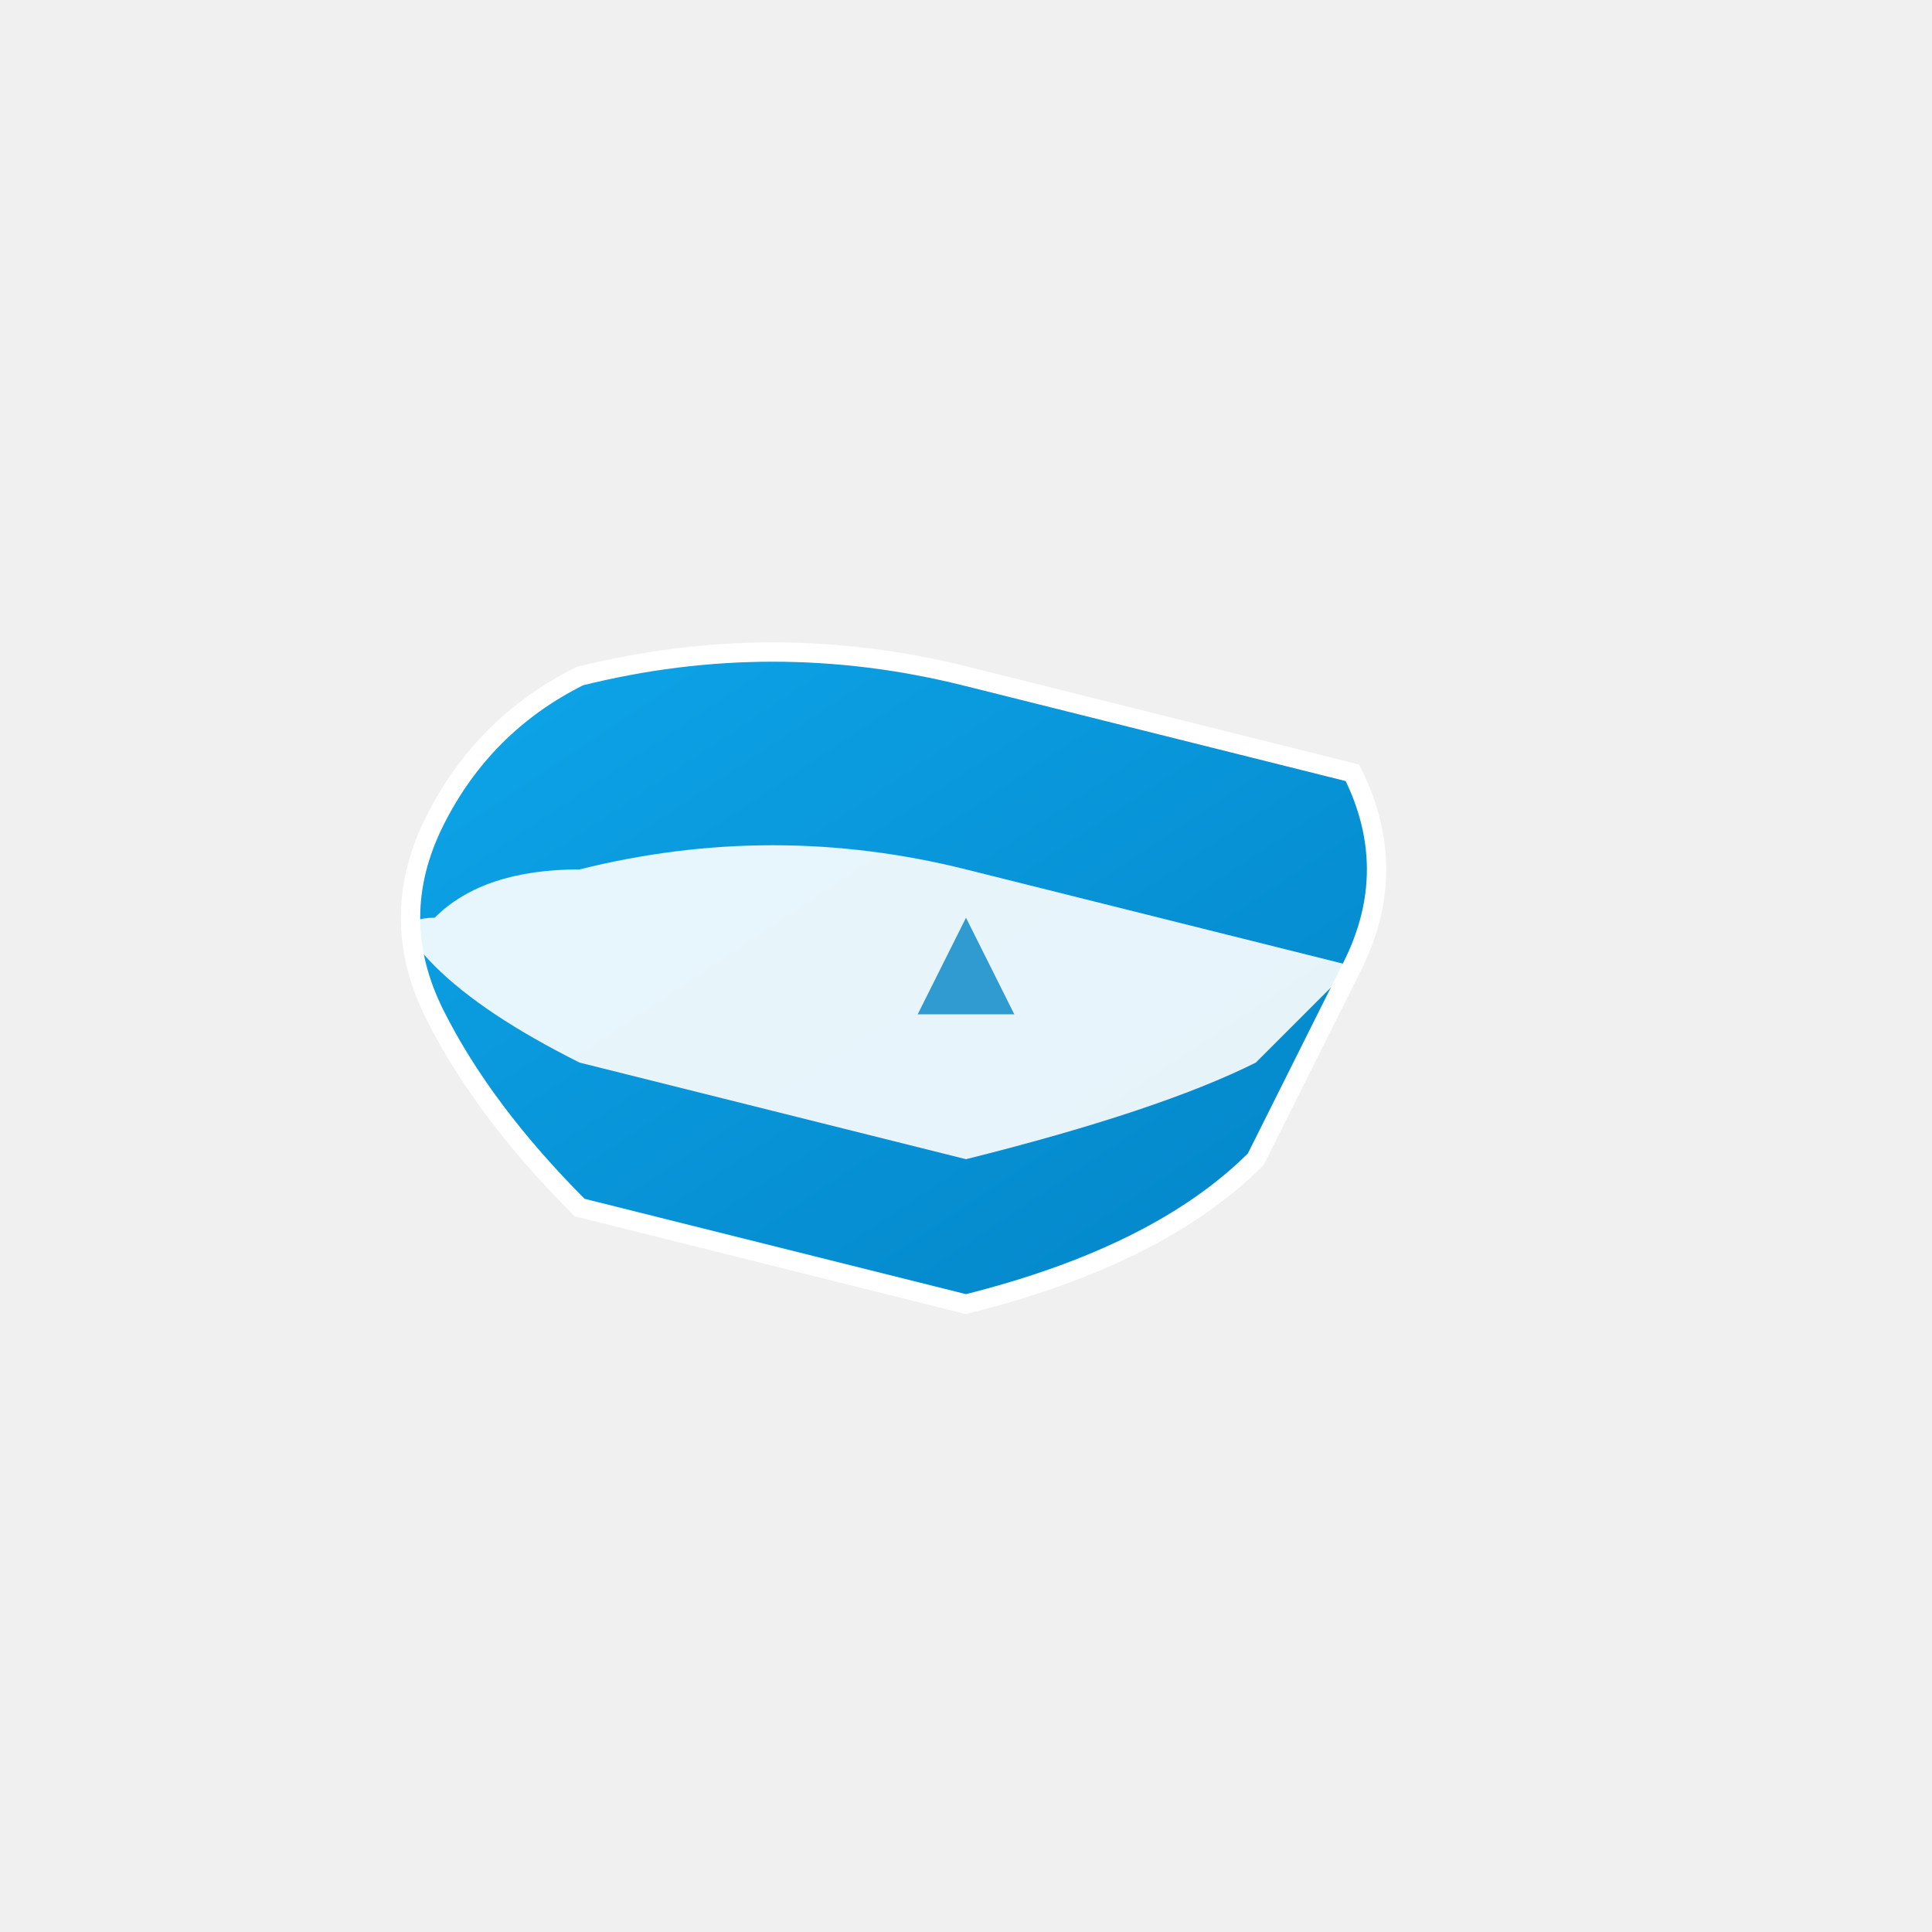
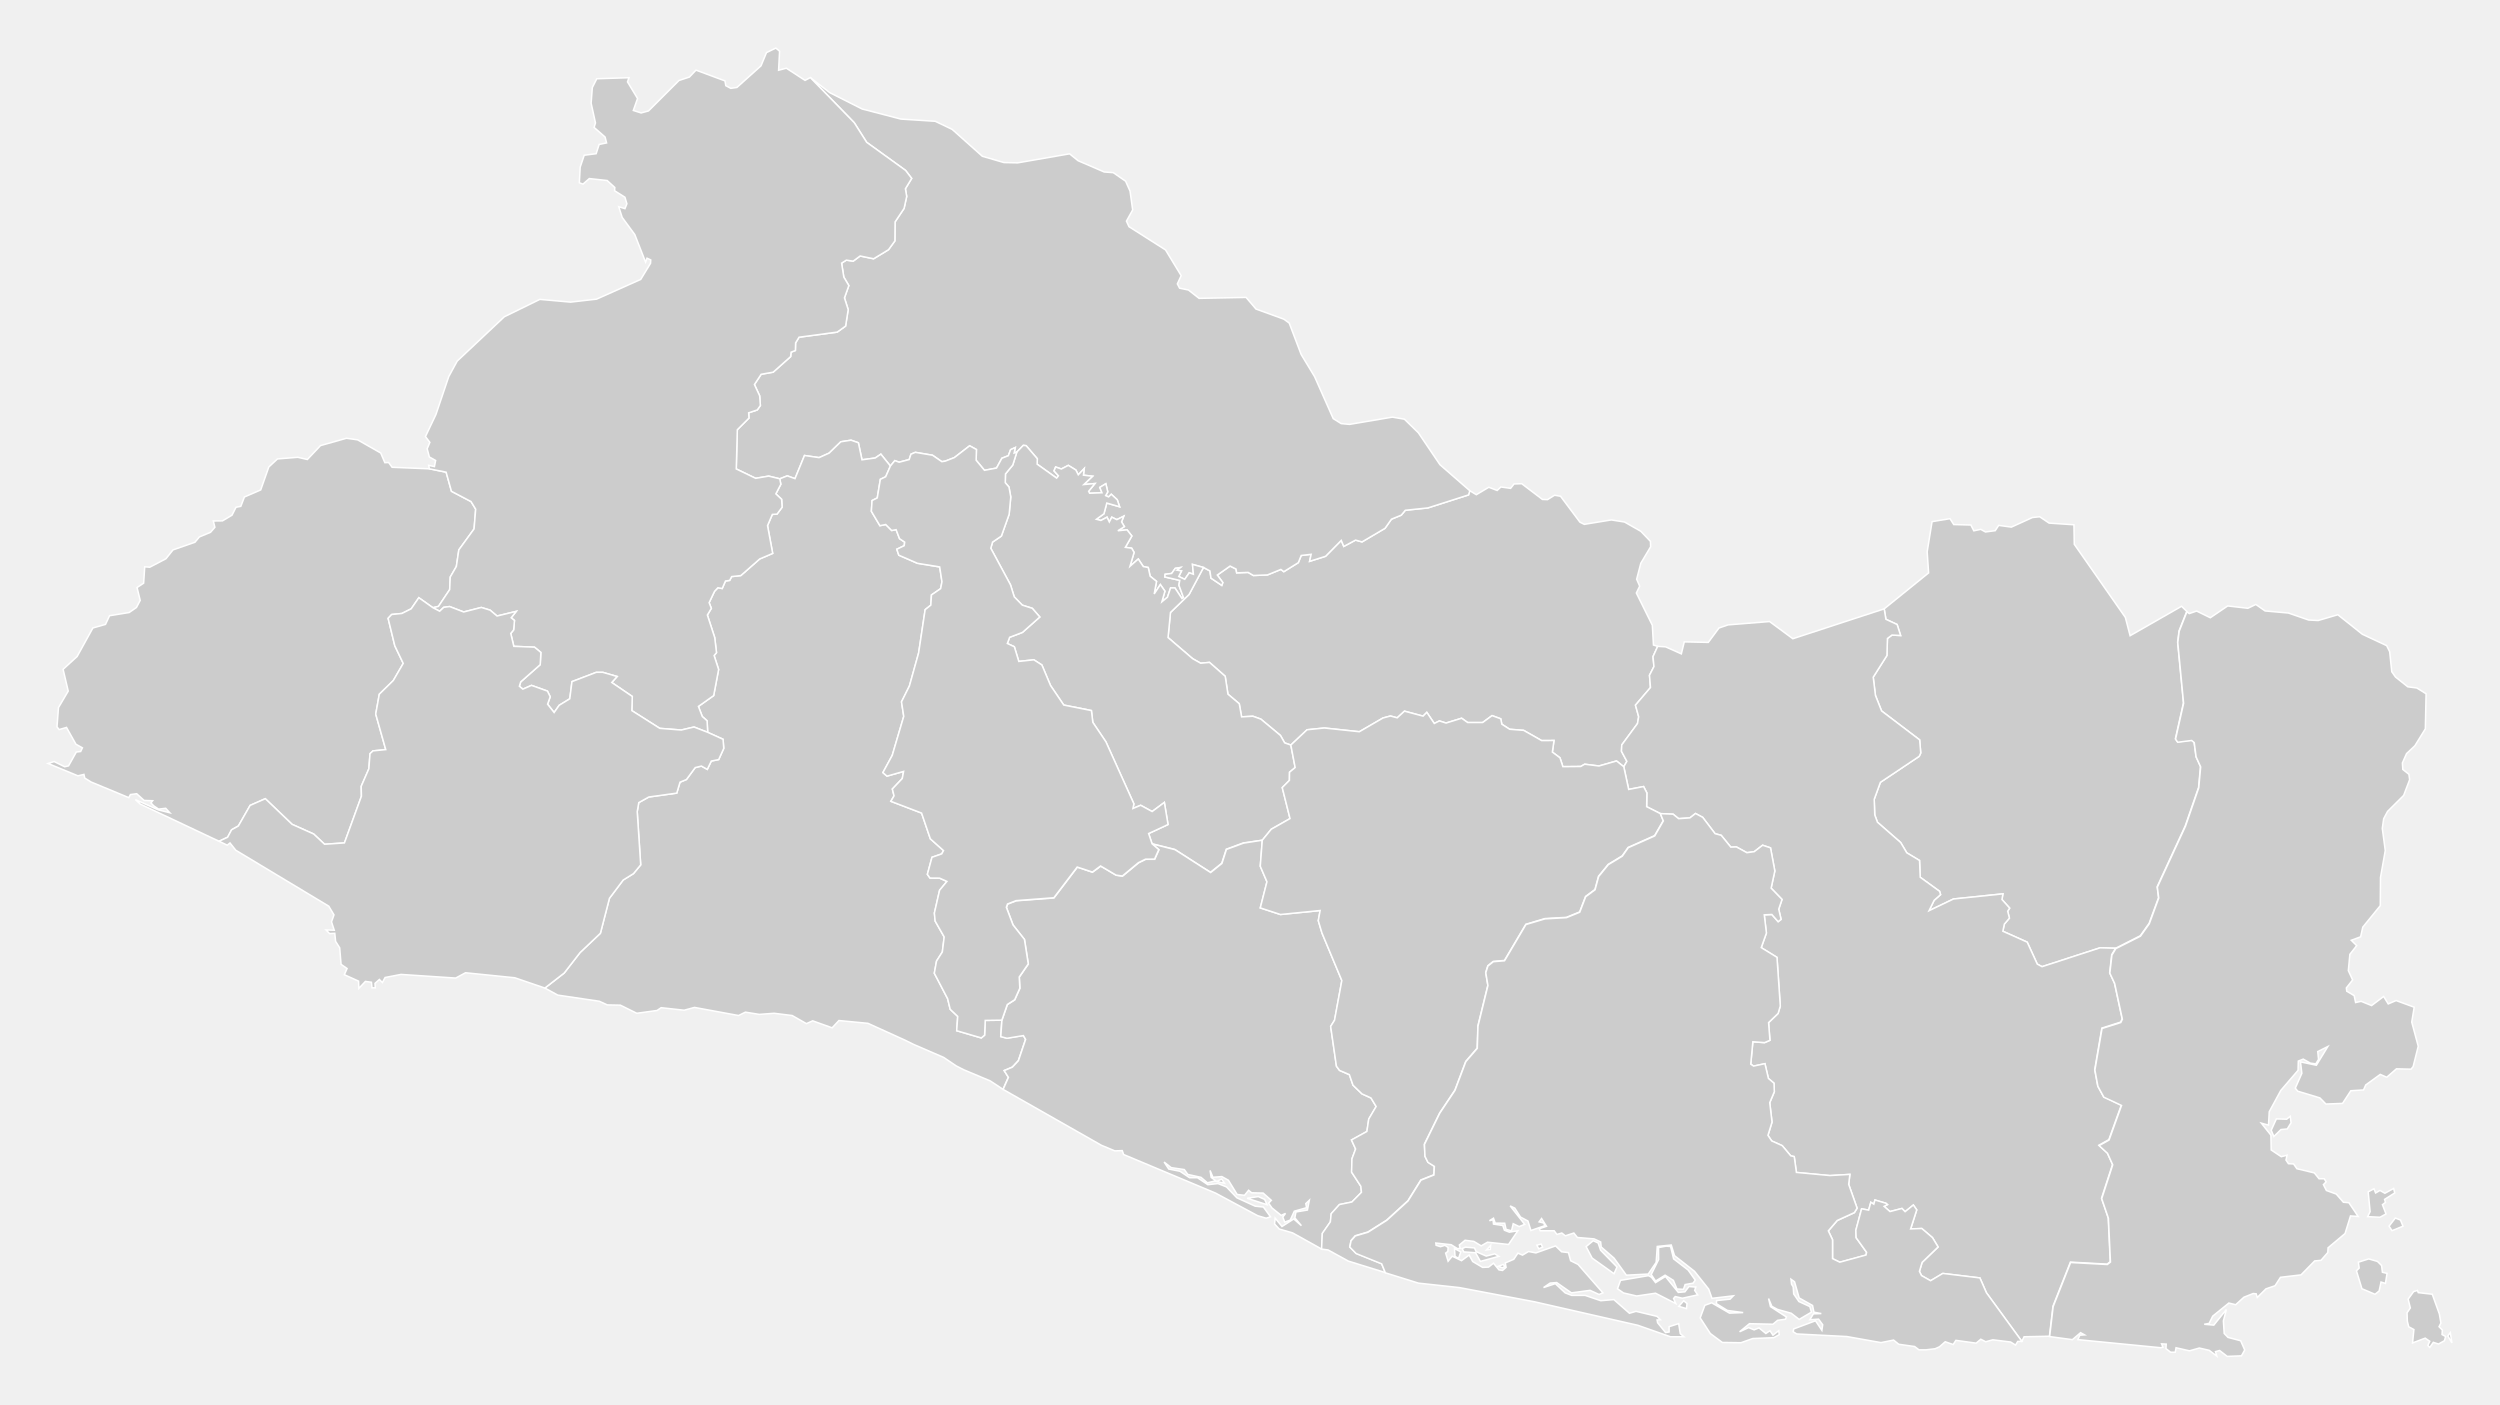
- <svg xmlns="http://www.w3.org/2000/svg" width="200" height="200" viewBox="0 0 200 200">
+ <svg xmlns="http://www.w3.org/2000/svg" xmlns:ns1="http://amcharts.com/ammap" version="1.1" viewBox="-15.838 -15.838 823.586 462.676">
  <defs>
-     <linearGradient id="salvadorBlue" x1="0%" y1="0%" x2="100%" y2="100%">
-       <stop offset="0%" style="stop-color:#0EA5E9;stop-opacity:1" />
-       <stop offset="100%" style="stop-color:#0284C7;stop-opacity:1" />
-     </linearGradient>
+     <style type="text/css">
+ 			.land
+ 			{
+ 				fill: #CCCCCC;
+ 				fill-opacity: 1;
+ 				stroke:white;
+ 				stroke-opacity: 1;
+ 				stroke-width:0.5;
+ 			}
+ 		</style>
+     <ns1:ammap projection="mercator" leftLongitude="-90.125" topLatitude="14.451" rightLongitude="-87.684" bottomLatitude="13.152" />
  </defs>
-   <path d="M60 70 Q80 65 100 70 Q120 75 140 80 Q145 90 140 100 Q135 110 130 120 Q120 130 100 135 Q80 130 60 125 Q50 115 45 105 Q40 95 45 85 Q50 75 60 70 Z" fill="url(#salvadorBlue)" stroke="#FFFFFF" stroke-width="2" />
-   <path d="M60 90 Q80 85 100 90 Q120 95 140 100 Q135 105 130 110 Q120 115 100 120 Q80 115 60 110 Q50 105 45 100 Q40 95 45 95 Q50 90 60 90 Z" fill="#FFFFFF" opacity="0.9" />
-   <polygon points="100,95 105,105 95,105" fill="#0284C7" opacity="0.8" />
+   <g>
+     <path id="SV-AH" title="Ahuachapán" class="land" d="M101.97,129.06L109.58,133.4L110.95,136.59L112.19,136.53L113.33,138.1L125.61,138.61L125.61,138.61L131.13,139.71L132.89,146.01L139.34,149.4L140.87,151.91L140.34,158.4L135.32,165.31L134.5,170.79L132.49,174.26L132.3,178.41L128.6,183.93L126.79,184.37L126.79,184.37L122.13,181.07L119.62,184.73L116.56,186.26L113.19,186.6L112.02,187.86L114.23,196.92L117,202.7L113.73,208.35L109.12,212.86L107.94,219.4L111.24,231.11L107.03,231.53L106.06,232.44L105.68,237.42L103.16,243.2L103.23,246.46L97.63,261.85L91.09,262.29L87.49,258.91L80.39,255.73L71.56,247.28L66.56,249.49L62.7,256.26L60.46,257.52L59.15,259.97L56.33,261.3L56.33,261.3L30.37,249.05L28.75,247.58L36.32,250.97L40.1,251.91L38.75,250.44L36.4,250.71L34.79,249.61L33.89,248.68L34.43,247.95L31.63,247.85L29.2,245.64L27.13,245.92L26.59,246.93L14.15,241.77L12.08,240.48L11.81,239.28L9.82,239.74L0,235.68L2,235.05L5.48,236.76L6.74,236.47L9.31,231.9L10.73,231.74L11.31,230.53L9.17,229.33L6.07,223.8L3.63,224.51L2.94,223.6L3.43,217.26L6.64,211.83L4.95,204.66L9.58,200.42L14.76,191.04L18.91,189.86L20.26,187L26.71,185.95L29.11,184.29L30.35,181.95L29.31,177.72L31.48,176.27L31.84,170.89L33.51,171.02L38.84,168.22L41.15,165.32L48.39,162.79L49.84,161.05L53.52,159.52L54.95,157.87L54.43,155.79L57.46,155.75L60.6,153.87L61.91,151.27L63.49,150.97L64.68,147.89L70.05,145.56L72.72,138L75.57,135.35L82.27,134.81L85.42,135.54L89.74,130.96L98.29,128.54z" />
+     <path id="SV-CA" title="Cabañas" class="land" d="M485.47,143.51L492.28,148.69L493.96,148.76L496.29,147.31L498.26,147.65L504.64,156.18L506.08,156.9L514.98,155.45L519.33,156.13L524.69,159.18L527.87,162.5L527.94,164.27L524.7,169.71L523.33,174.97L524.33,177.26L523.23,179.52L528.49,190.14L528.87,196.66L530.26,197.1L530.26,197.1L528.72,200.48L529.03,203.75L527.56,206.61L527.89,210.65L522.94,216.46L524,220.29L523.61,222.52L518.43,229.56L518.33,231.65L520.11,234.98L519.09,236.75L519.09,236.75L516.7,234.85L510.92,236.51L506.21,235.92L504.91,236.67L499.03,236.73L498.07,233.81L495.56,231.93L496.1,228.11L492.03,228.14L486.1,224.77L481.5,224.41L478.92,222.75L478.56,220.96L475.7,219.91L472.59,222.19L467.66,222.19L465.68,220.77L460.54,222.36L458.35,221.66L456.67,222.5L454.2,218.84L452.97,220.08L446.84,218.44L444.45,220.64L442.22,220.04L439.76,220.7L431.98,225.22L420.45,223.99L414.75,224.57L409.41,229.61L409.41,229.61L407.37,228.89L405.97,226.43L399.52,221.06L396.9,220.12L393.19,220.32L392.41,215.99L388.69,212.85L387.78,206.95L382.61,202.38L379.71,202.65L377.05,201.15L368.95,194.2L369.76,185.92L375.89,179.99L380.64,171.1L380.64,171.1L382.76,172.25L383.1,174.62L386.66,177.01L387,176.07L385.19,173.6L389.39,170.64L391.36,171.62L391.56,172.88L395.35,172.73L397.07,173.75L401.71,173.56L406.13,171.75L407.1,172.49L411.87,169.52L412.83,167.15L416.1,166.77L415.59,169.09L420.85,167.42L426.02,162.18L426.85,164.17L430.73,162.09L432.86,162.68L440.43,158.21L442.55,155.2L445.79,153.87L447.12,152.26L454.55,151.49L467.95,147.2L468.37,145.83L468.37,145.83L470.51,147.13L474.63,144.68L477.38,145.74L478.6,144.59L481.81,145.04L482.95,143.59z" />
+     <path id="SV-CH" title="Chalatenango" class="land" d="M319.44,37.81L336.53,34.84L339.32,37.11L347.93,40.82L350.91,41.04L354.97,43.85L356.44,47.13L357.3,53.32L355.25,57.01L356.09,58.84L368.13,66.5L373.28,74.97L372.02,77.69L372.76,79.1L375.67,79.7L379.18,82.45L394.66,82.14L397.93,85.98L407.06,89.29L408.87,90.59L412.8,100.93L417.23,108.24L423.37,122.07L425.99,123.71L428.74,123.97L442.85,121.58L446.82,122.26L451.42,126.74L458.53,137.25L468.37,145.83L468.37,145.83L467.95,147.2L454.55,151.49L447.12,152.26L445.79,153.87L442.55,155.2L440.43,158.21L432.86,162.68L430.73,162.09L426.85,164.17L426.02,162.18L420.85,167.42L415.59,169.09L416.1,166.77L412.83,167.15L411.87,169.52L407.1,172.49L406.13,171.75L401.71,173.56L397.07,173.75L395.35,172.73L391.56,172.88L391.36,171.62L389.39,170.64L385.19,173.6L387,176.07L386.66,177.01L383.1,174.62L382.76,172.25L380.64,171.1L380.64,171.1L377.01,170.1L377.31,173.35L375.94,172.86L374.46,175.01L372.48,174.08L373.39,172.26L371.88,171.99L372.96,171.14L371.34,171.4L370.14,173.08L368,173.36L367.9,174.23L372.82,175.36L372.54,176.94L374.04,181.02L373.53,181.34L371.22,177.85L369.79,177.85L368.76,180.91L366.93,182.41L367.93,178.91L366.42,176.74L364.39,179.84L365.16,175.69L363.06,173.99L362.43,171.12L360.8,170.81L359.15,168.32L356.42,170.72L357.77,166.15L356.96,164.75L354.89,164.48L357.03,160.74L355.45,158.71L352.42,159.01L354.57,157.64L353.64,156.1L354.37,154.21L352.09,155.35L350.42,154.54L349.61,156.12L348.85,154.54L346.83,155.62L345.35,155.23L347.84,153.42L348.78,149.89L353,151.11L352.22,148.8L350.25,146.99L349.37,147.86L348.4,147.43L349.1,146.21L348.46,143.52L346.47,144.73L347.19,146.49L343.12,146.66L342.79,146.01L344.87,143.46L341.22,143.79L344.09,141.05L341.08,140.7L341.35,138.52L339.38,140.57L338.58,138.99L336.1,137.47L333.8,138.67L331.92,138L331.4,139.29L332.85,140.91L332.26,141.67L325.84,137.08L325.89,135.29L322.2,130.98L321.27,130.88L319.14,133.09L319.14,133.09L318.25,133.41L318.63,131.6L317.09,132.29L316.35,134.28L314.21,135.13L312.45,138.36L308.48,139.1L305.74,135.79L305.83,132.25L303.6,131.02L298.56,134.91L295.55,136.08L294.43,136.25L291.36,134.13L285.7,133.18L284.26,133.79L283.67,135.56L280.37,136.43L278.94,135.91L277.49,137.69L277.49,137.69L274.35,133.78L272.47,135.05L268.13,135.64L266.94,130.02L264.52,129.18L261.15,129.7L257.3,133.44L254,134.92L249.19,134.22L246.06,141.84L243.52,140.93L241.05,141.9L241.05,141.9L237.39,141.01L233.1,141.74L226.71,138.65L227.06,125.73L230.9,121.89L230.79,120.15L233.63,119.21L234.66,117.75L234.42,114.56L232.69,110.84L234.92,107.46L238.87,106.77L244.63,101.63L244.77,100.18L246.19,99.63L246.26,97.12L247.4,95.25L259.98,93.56L262.73,91.58L263.58,86.16L262.35,82.29L263.8,78.24L262.14,75.45L261.41,70.85L262.97,69.86L265.23,70.19L267.52,68.49L271.96,69.41L276.87,66.42L278.97,63.52L279.03,57.26L281.99,52.83L282.86,48.88L282.43,46.35L284.5,42.94L282.5,40.31L269.67,31.04L265.57,24.57L251.11,9.72L251.11,9.72L257.49,14.68L268.17,20.07L280.94,23.39L292.26,24.12L297.84,26.79L307.78,35.65L314.91,37.72z" />
+     <path id="SV-CU" title="Cuscatlán" class="land" d="M319.14,133.09L321.27,130.88L322.2,130.98L325.89,135.29L325.84,137.08L332.26,141.67L332.85,140.91L331.4,139.29L331.92,138L333.8,138.67L336.1,137.47L338.58,138.99L339.38,140.57L341.35,138.52L341.08,140.7L344.09,141.05L341.22,143.79L344.87,143.46L342.79,146.01L343.12,146.66L347.19,146.49L346.47,144.73L348.46,143.52L349.1,146.21L348.4,147.43L349.37,147.86L350.25,146.99L352.22,148.8L353,151.11L348.78,149.89L347.84,153.42L345.35,155.23L346.83,155.62L348.85,154.54L349.61,156.12L350.42,154.54L352.09,155.35L354.37,154.21L353.64,156.1L354.57,157.64L352.42,159.01L355.45,158.71L357.03,160.74L354.89,164.48L356.96,164.75L357.77,166.15L356.42,170.72L359.15,168.32L360.8,170.81L362.43,171.12L363.06,173.99L365.16,175.69L364.39,179.84L366.42,176.74L367.93,178.91L366.93,182.41L368.76,180.91L369.79,177.85L371.22,177.85L373.53,181.34L374.04,181.02L372.54,176.94L372.82,175.36L367.9,174.23L368,173.36L370.14,173.08L371.34,171.4L372.96,171.14L371.88,171.99L373.39,172.26L372.48,174.08L374.46,175.01L375.94,172.86L377.31,173.35L377.01,170.1L380.64,171.1L380.64,171.1L375.89,179.99L369.76,185.92L368.95,194.2L377.05,201.15L379.71,202.65L382.61,202.38L387.78,206.95L388.69,212.85L392.41,215.99L393.19,220.32L396.9,220.12L399.52,221.06L405.97,226.43L407.37,228.89L409.41,229.61L409.41,229.61L410.83,237.01L408.98,238.56L408.94,241.24L406.58,243.62L409.14,253.83L402.97,257.33L400,260.96L400,260.96L393.76,261.85L388.14,263.92L386.65,268.54L382.93,271.54L371.18,264L363.69,262.13L363.69,262.13L362.56,258.76L368.95,255.78L367.74,248.51L363.72,251.51L359.94,249.45L357.39,250.51L357.7,248.97L348.49,228.55L344.17,222.13L343.71,218.25L334.6,216.43L330.24,209.99L327.39,203.22L324.76,201.53L319.79,202.06L318.32,197.22L316.01,196.16L316.77,194.11L320.99,192.5L326.71,187.42L324.23,184.56L320.96,183.53L318.29,180.79L317.05,176.83L310.56,164.77L311.15,162.74L314.05,160.76L316.61,153.58L317.14,147.88L316.55,144.6L315.33,143.19L315.4,140.28L317.8,137.37z" />
+     <path id="SV-LI" title="La Libertad" class="land" d="M241.05,141.9L243.52,140.93L246.06,141.84L249.19,134.22L254,134.92L257.3,133.44L261.15,129.7L264.52,129.18L266.94,130.02L268.13,135.64L272.47,135.05L274.35,133.78L277.49,137.69L277.49,137.69L275.94,141.22L274.18,142.07L273.16,148.2L271.45,149.06L271.22,152.59L274.04,157.34L275.95,156.95L277.92,158.93L279.37,158.65L280.5,161.62L282.2,162.76L282.04,163.93L279.6,165.1L280.26,167.06L286.39,169.73L293.73,170.93L294.48,175.81L294.04,178.08L291.02,180.15L290.81,183.51L288.94,185L286.79,199.27L283.75,210.16L281.15,215.37L281.89,220.15L278.1,233L275.02,238.68L276.36,239.84L281.84,238.29L281.4,240.64L278.13,244.09L278.69,246.34L277.64,248.14L287.76,252.01L290.65,260.5L294.99,264.38L294.39,265.47L291.19,266.58L289.67,272.2L290.54,273.42L293.7,273.45L296.11,274.53L293.7,277.43L291.98,284.96L292.23,287.58L295.21,292.83L294.6,297.78L292.69,300.77L291.96,304.78L296.34,313.16L297.19,316.65L299.67,319.01L299.33,323.72L307.44,326.09L308.52,325.18L308.73,320.32L314.2,320.24L314.2,320.24L313.83,325.62L315.85,326.17L321.28,325.28L322.01,326.55L319.63,333.57L317.65,335.69L314.95,336.83L316.34,339.05L314.58,343.02L314.58,343.02L310.38,340.25L301.64,336.57L299.12,335.28L295.06,332.52L285.06,328.19L282.27,326.81L270.1,321.28L260.54,320.36L258.29,322.76L251.89,320.46L249.82,321.38L245.13,318.71L239.19,317.97L234.32,318.34L229.72,317.6L227.47,318.71L212.96,316.04L209.54,316.96L201.97,316.13L200.61,317.05L193.94,317.97L188.54,315.3L184.21,315.21L181.6,314.01L167.9,311.98L163.66,309.66L163.66,309.66L170.03,304.71L175.26,297.96L181.95,291.62L184.94,280.08L189.47,274.06L192.84,271.97L195.23,269.08L194.08,251.55L194.6,248.56L197.91,246.72L207.11,245.44L208.18,241.84L210.3,240.96L213.19,237.03L215.23,236.53L217.17,237.62L218.49,234.88L220.92,234.39L222.59,230.71L222.36,227.71L217.3,225.42L217.3,225.42L217.1,221.61L215.52,220.21L214.24,216.88L219.27,213.31L220.9,204.7L219.41,200.13L220.2,199.17L219.62,194.24L217.19,186.77L218.5,184.58L217.77,182.7L219.56,178.95L220.67,177.78L222.08,178.04L223.16,175.56L224.54,175.37L225.2,174.11L228.2,173.78L234.45,168.29L238.71,166.47L237.01,157.32L238.6,153.62L240.14,153.53L241.81,151.27L241.65,148.65L239.75,146.86L241.39,143.71z" />
+     <path id="SV-MO" title="Morazán" class="land" d="M656.1,154.4L659.2,156.49L667.39,157.04L667.5,163.47L684.33,187.58L685.89,193.59L702.84,183.89L704.56,185.57L704.56,185.57L702.02,191.97L701.54,195.72L703.46,215.72L700.81,227.52L701.52,228.56L706.11,227.97L706.96,228.65L707.59,233.41L709.07,236.68L708.45,243.56L704.07,256.2L694.8,276.28L695.26,279.88L692.15,288.34L689.24,292.44L681.12,296.55L681.12,296.55L676.01,296.4L656.88,302.62L655.31,301.77L651.99,294.54L643.97,290.94L644.45,288.61L646.13,286.62L645.56,284.35L646.21,283.33L643.68,280.5L643.99,278.63L627.7,280.32L619.65,284.18L621.33,280.76L623.45,278.88L623.14,277.8L616.75,273.17L616.52,267.64L612.32,265.11L610.31,261.72L602.66,255.03L601.77,252.62L601.59,247.48L603.63,241.88L616.43,233.31L616.92,232.21L616.56,227.91L604.02,218.37L602,213.27L601.26,207.25L605.78,200.11L605.95,194.49L607.45,193.37L610.29,193.52L609.14,189.9L605.45,188.18L604.88,184.74L604.88,184.74L619.51,172.89L619.04,165.93L620.65,156.01L626.55,155.03L627.8,156.97L633.43,157.12L634.41,159.03L636.68,158.55L638.24,159.41L641.46,158.98L642.6,157.24L646.78,157.81L653.72,154.65z" />
+     <path id="SV-PA" title="La Paz" class="land" d="M398.7,378.36l2.07,0.92l0.81,1.75l-6.58,-2.12L398.7,378.36zM386.63,372.56l0.9,1.38l-2.52,-0.55L386.63,372.56zM400,260.96l-0.66,8.58l2.2,5.11l-2.2,8.61l6.65,2.17l13.07,-1.31l-0.61,3.34l1.21,4.06l6.55,15.67l-2.4,13.07l-1.28,2.04l1.91,13.11l1.01,1.38l3.25,1.41l1.2,3.48l2.98,2.86l2.93,1.33l1.71,2.82l-2.43,4.13l-0.61,4.09l-5.08,2.81l1.35,2.98l-1.2,3.22l-0.11,4.39l3.05,4.67l0.21,1.98l-3.17,3.2l-4.09,0.84l-2.71,3l-0.28,2.69l-2.64,3.8l-0.24,5.17l0,0l-9.56,-5.33l-4.42,-1.29l-1.53,-1.66l0.18,-1.93l2.25,2.76l3.88,-2.48l2.52,2.21l-2.16,-2.58l0.36,-1.93l3.78,-0.64l0.63,-3.22l-1.17,1.11l0.27,1.34l-4.05,1.15l-1.34,2.93l-1.82,0.66l-0.63,-1.66l0.9,-1.2l-1.44,0.65l-3.06,-2.48l-1.08,-1.56l0.9,-0.92l-2.7,-2.39l-3.79,-0.09l-0.99,-0.83l-1.35,1.66l-2.43,-0.28l-2.88,-4.69l-2.16,-1.2l-2.94,0.23l-0.94,-2.26l0.36,2.3l1.53,1.1l-2.75,0.68l-2.13,-1.8l-4.36,-0.96l-1.13,-1.6l-4.32,-0.64l-2.34,-1.84l1.53,2.3l3.7,0.74l3.15,2.12h2.61l3.42,2.3l3.34,-0.37l2.79,1.1l3.43,3.59l6.04,2.76l2.7,0.28l2.34,3.22l-1.44,0.46l-2.79,-0.83l-13.88,-7.45l-30.28,-12.7l-0.45,-1.29l-2.44,0.09l-4.42,-1.84l-32.39,-18.41l0,0l1.76,-3.96l-1.4,-2.23l2.7,-1.13l1.98,-2.12l2.38,-7.02l-0.73,-1.27l-5.42,0.89l-2.03,-0.55l0.37,-5.37l0,0l1.81,-5.18l2.42,-1.55l1.7,-3.8l-0.19,-3.7l2.97,-4.31l-1.26,-8.06l-3.76,-4.76l-2.19,-5.82l0.38,-1.09l2.83,-1.1l12.44,-0.95l7.7,-10.13l4.99,1.67l2.72,-2.01l5.1,3.01l2.07,0.29l5.3,-4.4l2.32,-1.14l2.98,-0.02l1.4,-3.12l-2.21,-1.93l0,0l7.48,1.88l11.76,7.54l3.72,-3l1.49,-4.62l5.62,-2.07L400,260.96z" />
+     <path id="SV-SA" title="Santa Ana" class="land" d="M240.66,7.3L243.21,6.63L249.37,10.64L251.11,9.72L251.11,9.72L265.57,24.57L269.67,31.04L282.5,40.31L284.5,42.94L282.43,46.35L282.86,48.88L281.99,52.83L279.03,57.26L278.97,63.52L276.87,66.42L271.96,69.41L267.52,68.49L265.23,70.19L262.97,69.86L261.41,70.85L262.14,75.45L263.8,78.24L262.35,82.29L263.58,86.16L262.73,91.58L259.98,93.56L247.4,95.25L246.26,97.12L246.19,99.63L244.77,100.18L244.63,101.63L238.87,106.77L234.92,107.46L232.69,110.84L234.42,114.56L234.66,117.75L233.63,119.21L230.79,120.15L230.9,121.89L227.06,125.73L226.71,138.65L233.1,141.74L237.39,141.01L241.05,141.9L241.05,141.9L241.39,143.71L239.75,146.86L241.65,148.65L241.81,151.27L240.14,153.53L238.6,153.62L237.01,157.32L238.71,166.47L234.45,168.29L228.2,173.78L225.2,174.11L224.54,175.37L223.16,175.56L222.08,178.04L220.67,177.78L219.56,178.95L217.77,182.7L218.5,184.58L217.19,186.77L219.62,194.24L220.2,199.17L219.41,200.13L220.9,204.7L219.27,213.31L214.24,216.88L215.52,220.21L217.1,221.61L217.3,225.42L217.3,225.42L212.8,223.67L208.59,224.66L201.52,224.11L192.31,218.26L192.46,213.6L185.7,209L187.46,207.03L182.74,205.65L180.6,205.65L172.59,208.71L171.87,214.36L168.38,216.51L166.71,218.89L164.55,216.14L165.42,213.71L164.51,211.83L159.25,209.95L156.41,211.19L155.26,210.24L155.7,208.8L162.13,203.12L162.34,199.1L160.24,197.36L153.43,197.09L152.42,192.84L153.37,191.67L153.65,188.57L152.56,187.68L154.22,185.57L147.91,187.1L145.61,185.16L142.72,184.28L136.92,185.77L132.27,183.98L130.34,184.24L129.01,185.52L126.79,184.37L126.79,184.37L128.6,183.93L132.3,178.41L132.49,174.26L134.5,170.79L135.32,165.31L140.34,158.4L140.87,151.91L139.34,149.4L132.89,146.01L131.13,139.71L125.61,138.61L125.61,138.61L125.38,137.46L127.28,137.87L127.67,135.87L125.6,134.7L124.89,132L125.77,129.9L124.32,127.98L127.77,120.73L132,108.22L134.78,103.12L150.3,88.52L162,82.79L172.13,83.69L180.7,82.71L195.24,76.21L198.47,70.91L198.54,69.79L197.32,69.22L196.84,70.51L193.29,61.44L189.13,55.78L188,52.26L190.04,52.9L190.68,51.3L190.04,49.15L186.63,46.99L186.7,45.93L184.19,43.63L178.3,42.99L176.22,44.81L175.02,44.37L175.29,39.24L176.62,35.3L180.55,34.8L181.54,31.75L183.99,31.24L183.49,29.3L179.88,26.14L180.33,24.66L178.9,18.16L179.29,13.01L180.76,10.11L191.37,9.76L190.88,11.14L194.19,16.61L192.8,20.55L195.37,21.37L197.8,20.71L207.85,10.67L211.27,9.55L213.44,7.27L222.99,10.81L223.26,12.38L224.89,13.26L226.92,12.98L234.86,5.85L236.67,1.49L239.75,0L240.98,1.03z" />
+     <path id="SV-SM" title="San Miguel" class="land" d="M604.88,184.74L605.45,188.18L609.14,189.9L610.29,193.52L607.45,193.37L605.95,194.49L605.78,200.11L601.26,207.25L602,213.27L604.02,218.37L616.56,227.91L616.92,232.21L616.43,233.31L603.63,241.88L601.59,247.48L601.77,252.62L602.66,255.03L610.31,261.72L612.32,265.11L616.52,267.64L616.75,273.17L623.14,277.8L623.45,278.88L621.33,280.76L619.65,284.18L627.7,280.32L643.99,278.63L643.68,280.5L646.21,283.33L645.56,284.35L646.13,286.62L644.45,288.61L643.97,290.94L651.99,294.54L655.31,301.77L656.88,302.62L676.01,296.4L681.12,296.55L681.12,296.55L679.83,298.67L679.15,304.64L680.73,308.01L683.27,319.8L682.76,320.89L676.58,322.85L674.23,336.54L675.22,341.91L677.18,345.5L683,348.21L678.89,359.6L675.61,361.43L678.38,363.97L680.1,367.77L676.47,378.91L678.68,385.37L679.35,399.8L678.32,400.61L666.23,399.94L660.48,414.46L659.31,424.36L659.31,424.36L650.96,424.54L650.23,426.05L650.23,426.05L638.56,410.05L636.42,405.17L624.2,403.69L620.17,406.09L617.17,404.4L616.49,403.01L617.37,400.06L622.64,394.97L620.79,391.89L617.27,388.89L613.59,389.04L615.6,382.76L614.49,381.15L611.77,383.36L610.73,382.28L606.79,383.31L604.84,381.6L605.95,381.01L605.45,380.57L601.84,379.5L601.46,380.88L600.47,380.25L599.75,382.84L597.43,382.39L595.55,389.45L595.64,391.92L599.08,396.73L598.9,397.64L590.25,400L587.87,398.82L587.87,392.6L586.48,389.67L589.41,386.25L595.07,383.65L595.96,382.19L593.19,374.34L593.58,371.06L587.02,371.46L575.97,370.42L575.25,365.2L574.11,364.96L571.29,361.59L567.83,360.05L566.6,358.2L567.93,353.84L567.18,347.43L568.69,343.84L568.59,341.03L566.74,339.46L565.6,334.59L561.85,335.39L560.92,334.75L561.62,327.37L565.48,327.65L567.25,326.88L566.79,321.06L569.93,318.04L570.65,315.61L569.56,299.56L564.37,296.36L566.08,291.55L565.37,285.55L567.86,285.43L569.95,287.79L570.92,287.05L570.13,283.69L571.23,280.48L567.63,276.76L568.85,271.09L567.42,263.48L564.82,262.61L562.06,264.73L559.64,265.07L556.18,263.17L554.35,263.24L551.17,259.34L549.17,258.81L545.08,253.42L542.71,252.15L540.88,253.6L537.16,253.86L535.33,252.38L531.14,252.2L531.14,252.2L526.62,249.91L526.7,245.38L525.62,243.28L520.7,244.23L519.09,236.75L519.09,236.75L520.11,234.98L518.33,231.65L518.43,229.56L523.61,222.52L524,220.29L522.94,216.46L527.89,210.65L527.56,206.61L529.03,203.75L528.72,200.48L530.26,197.1L530.26,197.1L532.84,197.25L538.05,199.57L539.02,195.61L546.93,195.79L550.45,191.05L553.44,190.02L567.12,188.92L574.78,194.58z" />
+     <path id="SV-SO" title="Sonsonate" class="land" d="M56.33,261.3L59.15,259.97L60.46,257.52L62.7,256.26L66.56,249.49L71.56,247.28L80.39,255.73L87.49,258.91L91.09,262.29L97.63,261.85L103.23,246.46L103.16,243.2L105.68,237.42L106.06,232.44L107.03,231.53L111.24,231.11L107.94,219.4L109.12,212.86L113.73,208.35L117,202.7L114.23,196.92L112.02,187.86L113.19,186.6L116.56,186.26L119.62,184.73L122.13,181.07L126.79,184.37L126.79,184.37L129.01,185.52L130.34,184.24L132.27,183.98L136.92,185.77L142.72,184.28L145.61,185.16L147.91,187.1L154.22,185.57L152.56,187.68L153.65,188.57L153.37,191.67L152.42,192.84L153.43,197.09L160.24,197.36L162.34,199.1L162.13,203.12L155.7,208.8L155.26,210.24L156.41,211.19L159.25,209.95L164.51,211.83L165.42,213.71L164.55,216.14L166.71,218.89L168.38,216.51L171.87,214.36L172.59,208.71L180.6,205.65L182.74,205.65L187.46,207.03L185.7,209L192.46,213.6L192.31,218.26L201.52,224.11L208.59,224.66L212.8,223.67L217.3,225.42L217.3,225.42L222.36,227.71L222.59,230.71L220.92,234.39L218.49,234.88L217.17,237.62L215.23,236.53L213.19,237.03L210.3,240.96L208.18,241.84L207.11,245.44L197.91,246.72L194.6,248.56L194.08,251.55L195.23,269.08L192.84,271.97L189.47,274.06L184.94,280.08L181.95,291.62L175.26,297.96L170.03,304.71L163.66,309.66L163.66,309.66L153.75,306.27L137.53,304.62L134.28,306.37L116.26,305.17L111.03,306.18L110.13,307.84L109.14,306.83L107.7,308.12L107.79,309.59L106.71,309.59L106.53,307.75L104.54,307.47L102.38,309.77L102.29,307.38L97.6,305.26L98.5,303.23L96.52,301.85L96.07,296.42L94.72,294.27L94.45,291.63L92.74,291.72L91.57,290.52L94.27,290.61L93.37,287.85L94.18,285.55L92.47,282.69L61.83,264.26L59.93,261.86L59.03,262.6z" />
+     <path id="SV-SS" title="San Salvador" class="land" d="M277.49,137.69L278.94,135.91L280.37,136.43L283.67,135.56L284.26,133.79L285.7,133.18L291.36,134.13L294.43,136.25L295.55,136.08L298.56,134.91L303.6,131.02L305.83,132.25L305.74,135.79L308.48,139.1L312.45,138.36L314.21,135.13L316.35,134.28L317.09,132.29L318.63,131.6L318.25,133.41L319.14,133.09L319.14,133.09L317.8,137.37L315.4,140.28L315.33,143.19L316.55,144.6L317.14,147.88L316.61,153.58L314.05,160.76L311.15,162.74L310.56,164.77L317.05,176.83L318.29,180.79L320.96,183.53L324.23,184.56L326.71,187.42L320.99,192.5L316.77,194.11L316.01,196.16L318.32,197.22L319.79,202.06L324.76,201.53L327.39,203.22L330.24,209.99L334.6,216.43L343.71,218.25L344.17,222.13L348.49,228.55L357.7,248.97L357.39,250.51L359.94,249.45L363.72,251.51L367.74,248.51L368.95,255.78L362.56,258.76L363.69,262.13L363.69,262.13L365.9,264.06L364.51,267.18L361.53,267.2L359.21,268.34L353.91,272.74L351.84,272.46L346.73,269.44L344.02,271.45L339.03,269.79L331.33,279.91L318.89,280.86L316.07,281.96L315.68,283.05L317.88,288.87L321.64,293.63L322.9,301.7L319.93,306.01L320.12,309.71L318.42,313.51L316,315.07L314.2,320.24L314.2,320.24L308.73,320.32L308.52,325.18L307.44,326.09L299.33,323.72L299.67,319.01L297.19,316.65L296.34,313.16L291.96,304.78L292.69,300.77L294.6,297.78L295.21,292.83L292.23,287.58L291.98,284.96L293.7,277.43L296.11,274.53L293.7,273.45L290.54,273.42L289.67,272.2L291.19,266.58L294.39,265.47L294.99,264.38L290.65,260.5L287.76,252.01L277.64,248.14L278.69,246.34L278.13,244.09L281.4,240.64L281.84,238.29L276.36,239.84L275.02,238.68L278.1,233L281.89,220.15L281.15,215.37L283.75,210.16L286.79,199.27L288.94,185L290.81,183.51L291.02,180.15L294.04,178.08L294.48,175.81L293.73,170.93L286.39,169.73L280.26,167.06L279.6,165.1L282.04,163.93L282.2,162.76L280.5,161.62L279.37,158.65L277.92,158.93L275.95,156.95L274.04,157.34L271.22,152.59L271.45,149.06L273.16,148.2L274.18,142.07L275.94,141.22z" />
+     <path id="SV-SV" title="San Vicente" class="land" d="M409.41,229.61L414.75,224.57L420.45,223.99L431.98,225.22L439.76,220.7L442.22,220.04L444.45,220.64L446.84,218.44L452.97,220.08L454.2,218.84L456.67,222.5L458.35,221.66L460.54,222.36L465.68,220.77L467.66,222.19L472.59,222.19L475.7,219.91L478.56,220.96L478.92,222.75L481.5,224.41L486.1,224.77L492.03,228.14L496.1,228.11L495.56,231.93L498.07,233.81L499.03,236.73L504.91,236.67L506.21,235.92L510.92,236.51L516.7,234.85L519.09,236.75L519.09,236.75L520.7,244.23L525.62,243.28L526.7,245.38L526.62,249.91L531.14,252.2L531.14,252.2L532.09,254.51L529.25,259.44L520.52,263.33L518.57,266.11L513.97,268.9L510.77,272.83L509.59,277.19L506.5,279.47L504.54,284.59L500.18,286.37L493.11,286.77L486.82,288.64L479.77,300.57L476.08,300.88L474.3,302.3L473.6,304.53L474.3,308.75L471.03,322.09L470.79,329.44L467.03,333.81L463.46,343.27L458.43,350.82L453.39,361.09L453.58,365.04L454.55,367L456.66,368.34L456.52,371.17L452.24,372.86L447.97,379.73L440.99,386.1L434.78,390.03L430.63,391.25L429.24,392.82L428.81,394.91L430.88,397.03L439.31,400.44L440.52,403.39L440.52,403.39L428.35,399.61L421.68,395.94L419.53,395.65L419.53,395.65L419.77,390.48L422.42,386.68L422.7,383.99L425.41,380.98L429.5,380.15L432.67,376.95L432.47,374.97L429.42,370.29L429.54,365.91L430.74,362.68L429.38,359.7L434.46,356.9L435.07,352.81L437.51,348.68L435.8,345.86L432.86,344.54L429.89,341.67L428.69,338.19L425.44,336.78L424.43,335.4L422.53,322.3L423.8,320.26L426.21,307.19L419.66,291.51L418.45,287.46L419.06,284.12L405.99,285.43L399.34,283.25L401.54,274.65L399.34,269.53L400,260.96L400,260.96L402.97,257.33L409.14,253.83L406.58,243.62L408.94,241.24L408.98,238.56L410.83,237.01z" />
+     <path id="SV-UN" title="La Unión" class="land" d="M791.37,423.18l0.54,3.39l-1.35,-2.3L791.37,423.18zM780.55,409.27l0.27,0.73l4.61,0.53l2.33,6.47l0.52,3.01l-0.61,1.22l1.07,1.09l-0.08,1.49l1.17,0.64l-0.38,1.38l-1.96,1.1l-1.71,-0.55l-1.17,1.66l-0.63,-0.64l0.63,-1.38l-1.51,-1.03l-4.16,1.58l0.44,-4.41l-1.71,-0.92l-0.45,-1.84l-0.09,-2.76l1.08,-1.59l-0.72,-2.91l1.8,-2.48L780.55,409.27zM764.5,398.89l2.88,0.83l1.36,1.36l0.27,2.21l1.53,0.37l-0.54,3.31l-1.44,-0.46l-0.63,2.94l-1.35,1.1l-4.32,-1.84l-1.8,-5.89l0.9,-0.92l-0.27,-1.93L764.5,398.89zM773.26,385.43l1.71,0.66l0.81,2.02l-3.6,1.47l-0.98,-1.48L773.26,385.43zM772.71,375.69l0.36,1.47l-3.34,2.12l0.28,0.99l-0.99,0.76l1.17,3.04l-1.98,1.1l-4.06,-0.21l0.81,-1.63l-0.63,-6.53l1.89,-1.01l0.56,1.37l1.43,-0.82l1.62,0.92L772.71,375.69zM738.65,351.9l0.26,2.16l-1.25,2.02l-2.07,0.19l-2.35,2.3l-0.86,-2.07l1.69,-3.73l3.41,0.1L738.65,351.9zM727.31,183.29l3.05,2.14l7.71,0.69l6.64,2.3l3.13,0.16l6.49,-1.9l8.07,6.43l8.01,3.75l0.99,2l0.69,6.59l1.24,1.76l4.04,3.21l2.98,0.39l3.05,1.91l-0.25,11.54l-3.44,5.57l-2.75,2.59l-1.37,3.09l0.14,2.14l2,1.58l0.25,1.79l-1.97,5.17l-5.3,5.27l-1.29,2.42l-0.45,3.18l0.98,7.29l-1.57,8.86l-0.07,9.3l-5.77,7.09l-0.71,3.18l-3.08,1.14l1.78,1.77l-2.24,2.86l-0.51,5.37l1.42,3.07l-2.07,2.62l0.13,1.09l2.44,1.46l0.48,2.27l1.82,-0.4l3.45,1.4l3.96,-2.99l1.52,2.45l2.59,-1.11l5.96,2.19l-0.81,4.9l2.14,7.97l-1.68,6.7l-0.71,0.85l-4.79,-0.12l-3.19,2.77l-2.14,-0.93l-4.77,3.46l-0.75,1.66l-4.18,0.26l-2.73,4.17l-5.47,0.21l-1.98,-2.02l-7.3,-2.21l-0.81,-1.01l2.16,-4.88l-0.45,-3.77l5.24,1.11l3.77,-6.17l-3.33,1.66l0.27,2.59l-0.91,1.46l-1.77,-0.23l-2.37,-1.33l-1.62,0.65l-0.08,3.04l-5.69,6.63l-3.8,7l-0.25,4.42l-2.35,-0.64l3.15,3.96l0.09,4.88l3.33,2.21l1.9,-0.49l-0.36,1.6l0.81,1.19l1.7,0.09l1.09,1.57l5.74,1.38l1.57,1.94l1.69,-0.01l0.63,1.01l-0.9,0.92l0.99,1.93l3.25,1.18l2.34,2.69l1.82,0.16l3.05,4.53l-2.52,-0.18l-1.8,5.8l-5.59,4.69l-0.09,1.56l-2.25,2.58l-2.07,0.19l-4.51,4.6l-6.76,0.8l-1.79,2.78l-2.98,1.01l-2.88,2.85l-0.36,-1.21l-0.99,-0.08l-3.05,1.21l-2.71,2.47l-2.25,-0.55l-5.32,4.32l-1.17,2.39l-1.62,0.28l3.15,0.28l4.15,-5.15l-0.99,3.77l0.27,4.14l1.26,1.29l4.16,1.1l1.34,3.04l-1.08,1.93l-4.69,0.18l-2.51,-1.94l-1.36,0.38l0.45,1.47l-2.52,-1.91l-3.25,-0.75l-3.24,0.92l-4.42,-1.01l-0.27,1.47h-1.53l-1.53,-1.2l0.09,-1.47l-1.53,-0.09l0.45,1.1l-0.72,0.18l-27.31,-2.67l0.66,-1.46l1.52,-0.11l-1.28,-0.72l-2.7,2.3l-7.5,-1.01l0,0l1.17,-9.9l5.74,-14.51l12.1,0.67l1.03,-0.81l-0.67,-14.43l-2.21,-6.46l3.63,-11.14l-1.72,-3.8l-2.77,-2.54l3.28,-1.83l4.11,-11.39l-5.82,-2.71l-1.96,-3.59l-0.99,-5.37l2.35,-13.69l6.18,-1.96l0.52,-1.08l-2.55,-11.8l-1.58,-3.37l0.68,-5.97l1.29,-2.12l0,0l8.12,-4.11l2.91,-4.1l3.11,-8.46l-0.46,-3.6l9.27,-20.08l4.37,-12.64l0.63,-6.88l-1.49,-3.26l-0.63,-4.76l-0.85,-0.69l-4.59,0.59l-0.71,-1.04l2.65,-11.79l-1.92,-20.01l0.47,-3.75l2.54,-6.4l0,0l0.76,0.6l2.44,-0.84l4.5,2.21l5.73,-3.89l6.64,0.77L727.31,183.29z" />
+     <path id="SV-US" title="Usulután" class="land" d="M538.84,412.68l1.08,0.92l-0.18,1.66l-2.52,-0.74L538.84,412.68zM527.22,404.4l1,0.54l1.34,1.76l3.25,-2.02l4.24,5.24l2.16,-0.18l1.35,-1.75l2.25,0.18l-0.36,1.1l0.99,1.47l-5.05,1.1l-2.35,-0.55l-0.54,0.64l0.72,1.66l-6.67,-3.4l-6.22,0.92l-4.33,-1.01l-1.98,-1.38l0.99,-2.76L527.22,404.4zM479.36,400.72l0.54,0.64l-0.72,0.46l-1.53,-0.46L479.36,400.72zM463.32,395.48l2.07,1.1l-0.72,2.12l-1.17,-0.64L463.32,395.48zM466.93,395.02l2.98,0.25l0.54,1.22l3.33,1.47l2.79,-0.74l1.35,0.83l-6.06,1.66l-1.6,-2.85l-3.88,-0.28l-0.54,-1.1L466.93,395.02zM475.22,394.46l-0.09,1.29l-1.26,0.18L475.22,394.46zM533,394.69l1.5,0.1l1.01,4.09l4.78,3.68l2.34,3.31l-0.72,1.01l-2.61,0.46l-0.54,1.56l-2.16,-0.09l-1.17,-2.85l-2.73,-1.71l-3.13,1.94l-1.44,-2.16l2.44,-4.93l-0.03,-3.95L533,394.69zM491.89,394l0.45,1.01l-1.26,0.55l-0.63,-1.19L491.89,394zM509.02,392.9l1.62,0.74l0.81,2.39l5.41,5.52l-0.99,2.21l-7.21,-5.15l-1.98,-3.77L509.02,392.9zM531.14,252.2l4.19,0.18l1.83,1.48l3.72,-0.26l1.84,-1.45l2.37,1.27l4.09,5.39l2,0.53l3.18,3.9l1.83,-0.07l3.46,1.9l2.42,-0.34l2.76,-2.12l2.6,0.86l1.42,7.61l-1.22,5.67l3.59,3.72l-1.09,3.21l0.78,3.36l-0.97,0.74l-2.08,-2.36l-2.49,0.12l0.71,6l-1.71,4.8l5.19,3.2l1.09,16.05l-0.72,2.43l-3.14,3.02l0.45,5.83l-1.77,0.76l-3.86,-0.28l-0.7,7.38l0.94,0.64l3.74,-0.8l1.15,4.87l1.84,1.57l0.1,2.81l-1.51,3.59l0.75,6.41l-1.34,4.36l1.23,1.84l3.47,1.55l2.82,3.37l1.14,0.24l0.72,5.21l11.05,1.04l6.56,-0.39l-0.39,3.28l2.77,7.85l-0.89,1.46l-5.66,2.6l-2.93,3.42l1.39,2.93v6.21l2.39,1.18l8.65,-2.36l0.18,-0.9l-3.44,-4.81l-0.09,-2.47l1.89,-7.05l2.32,0.44l0.72,-2.59l0.98,0.63l0.38,-1.38l3.61,1.07l0.5,0.44l-1.11,0.59l1.95,1.71l3.94,-1.03l1.04,1.07l2.72,-2.21l1.11,1.61l-2.02,6.28l3.68,-0.15l3.52,3.01l1.85,3.08l-5.27,5.09l-0.88,2.95l0.69,1.39l2.99,1.69l4.03,-2.4l12.22,1.48l2.14,4.88l11.67,16l0,0l-1.35,0.05l-0.72,1.2l-1.62,-1.01l-5.86,-0.73l-2.35,0.64l-1.62,-0.83l-1.53,1.29l-6.67,-0.92l-0.9,1.38l-2.61,-0.92l-1.89,1.66l-1.44,0.64l-3.06,0.37h-2.25l-1.44,-1.1l-5.23,-0.74l-1.71,-1.38l-4.15,0.83l-11.27,-2l-16.49,-0.85l-1.17,-0.73l0.18,-0.92l7.18,-2.69l2.1,3.15l0.27,-1.84l-1.35,-1.84l-2.89,0.18l1.17,-1.93l2.61,-0.09l-2.43,-0.46l-0.45,-2.21l-4.41,-2.48l-1.53,-5.34l-1.17,-0.83l0.18,1.64l0.54,0.84l0.18,2.39l1.71,2.48l3.6,1.66l0.54,1.84l-4.05,2.39l-2.61,-2.02l-4.54,-1.28l-1.85,-1.01l-1.08,-2.57l0.63,2.67l5.23,3.4l-0.27,0.74l-2.61,0.37l-1.53,1.29l-7.75,-0.18l-3.25,2.67l2.98,-1.38l1.8,0.74l1.62,-0.64l2.26,1.84l1.35,-0.92l0.99,1.47l1.89,-1.47l0.18,1.29l-1.8,1.01l-6.94,0.28l-3.88,1.38l-6.13,-0.09l-3.96,-2.94l-3.34,-5.15l1.53,-4.14l2.26,-0.83l5.86,3.4l4.51,-0.18l-5.18,-0.7l-3.65,-2.25l0.09,-1.01l4.42,-0.46l1.08,-1.1l-7.03,0.83l-1.08,-3.03l-4.69,-5.89l-6.58,-5.15l-1.07,-3.5l-4.61,0.47l-0.36,5.24l-2.61,3.86l-7.21,0.37l-4.05,-5.61l-4.24,-3.68l-0.18,-1.66l-2.16,-1.01l-5.5,-0.46l-1.17,-1.47l-2.79,0.92l-1.17,-0.92l-1.62,0.46l-0.9,-1.2h-4.6l-0.3,-0.68l2.37,-0.79l-1.62,-2.57l-0.81,1.1l1.52,0.39l0.37,0.87l-4.59,1.59l-0.99,-3.13l-2.44,-1.3l-1.88,-2.93l-1.53,-0.74l4.78,6.07l-1.8,0.74l-1.97,-0.94l-0.56,2.32l-1.8,-0.46l-0.45,-2.02l-3.12,-0.04l-0.57,-1.62l-1.35,0.83l1.21,-0.33l0.14,1.44l3.06,0.46l0.54,1.56l1.62,0.64l2.8,-0.46l-3.06,4.51l-6.94,-0.74l-2.07,1.2l-2.43,-1.47l-2.88,-0.37l-1.89,1.56l0.27,1.1l-0.9,0.09l-2.07,-1.29l-5.05,-0.55l0.09,0.74l1.44,0.46l1.49,-0.45l1.03,0.73l-0.09,1.29l-0.72,0.55l0.81,2.67l1.35,-1.65l3.06,1.47l2.52,-1.84l1.17,2.12l3.25,1.93l1.98,-0.09l1.62,-1.29l1.81,2.21l1.17,0.18l1.17,-1.01l-0.27,-1.47l2.8,-1.19l1.35,-2.02l1.53,0.64l1.98,-1.19l2.43,0.46l6.49,-2.3l1.98,1.93l2.25,0.28l0.72,2.67l2.43,1.2l8.2,9.38l-1.26,0.54l-2.97,-1.36l-6.13,0.83l-4.87,-3.4l-2.16,0.18l-2.16,1.47l3.88,-1.29l3.24,3.04l2.16,0.83h4.42l5.14,1.75l4.32,-0.37l5.14,4.51l2.16,-0.64l6.94,1.66l1.08,1.1l-1.08,0.09l0.18,0.92l2.61,3.22l1.17,-0.18v-1.75l3.15,-1.01l0.54,3.31l1.17,1.01h-4.42l-10.72,-3.77l-33.98,-7.73l-24.78,-4.69l-13.52,-1.47l-10.91,-3.4l0,0l-1.21,-2.95l-8.43,-3.4l-2.07,-2.13l0.42,-2.08l1.4,-1.58l4.15,-1.22l6.21,-3.93l6.99,-6.37l4.27,-6.86l4.27,-1.7l0.14,-2.83l-2.11,-1.33l-0.97,-1.96l-0.18,-3.95l5.03,-10.27l5.03,-7.55l3.57,-9.46l3.77,-4.37l0.24,-7.35l3.27,-13.34l-0.7,-4.22l0.7,-2.22l1.78,-1.42l3.69,-0.31l7.05,-11.93l6.29,-1.87l7.07,-0.4l4.36,-1.78l1.96,-5.11l3.09,-2.29l1.18,-4.36l3.2,-3.93l4.6,-2.79l1.95,-2.78l8.73,-3.89l2.84,-4.94L531.14,252.2z" />
+   </g>
</svg>
